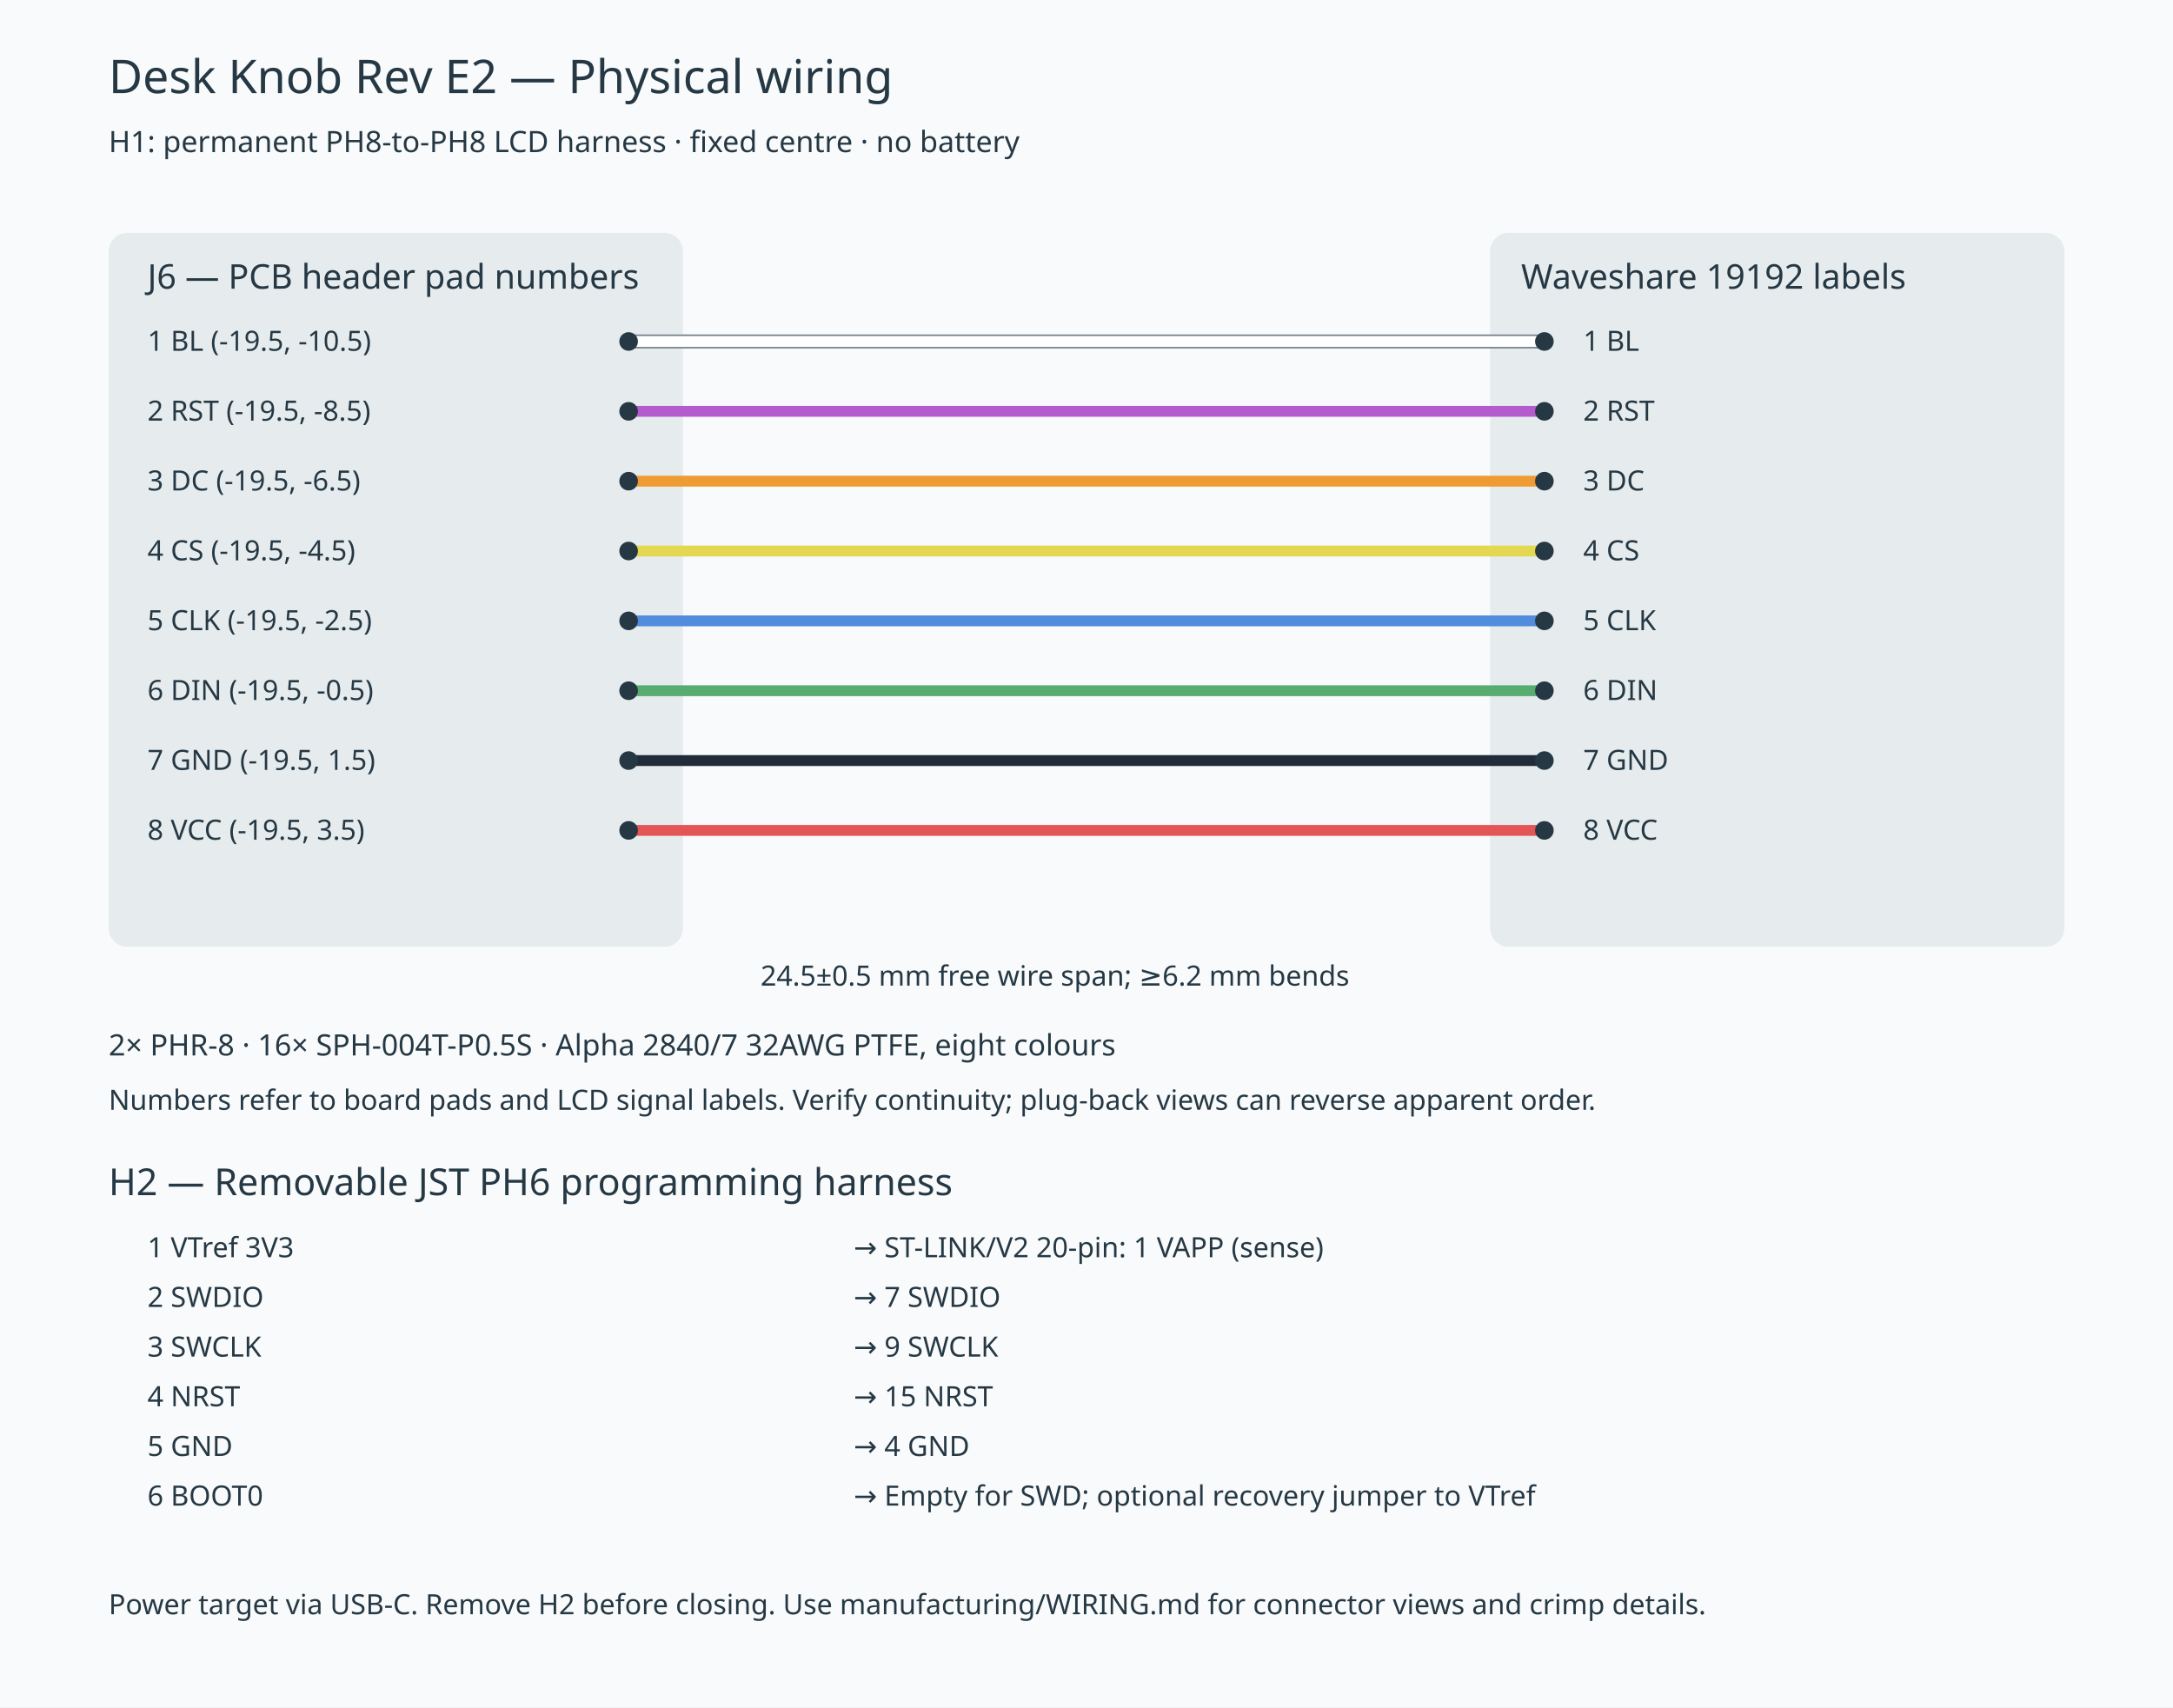
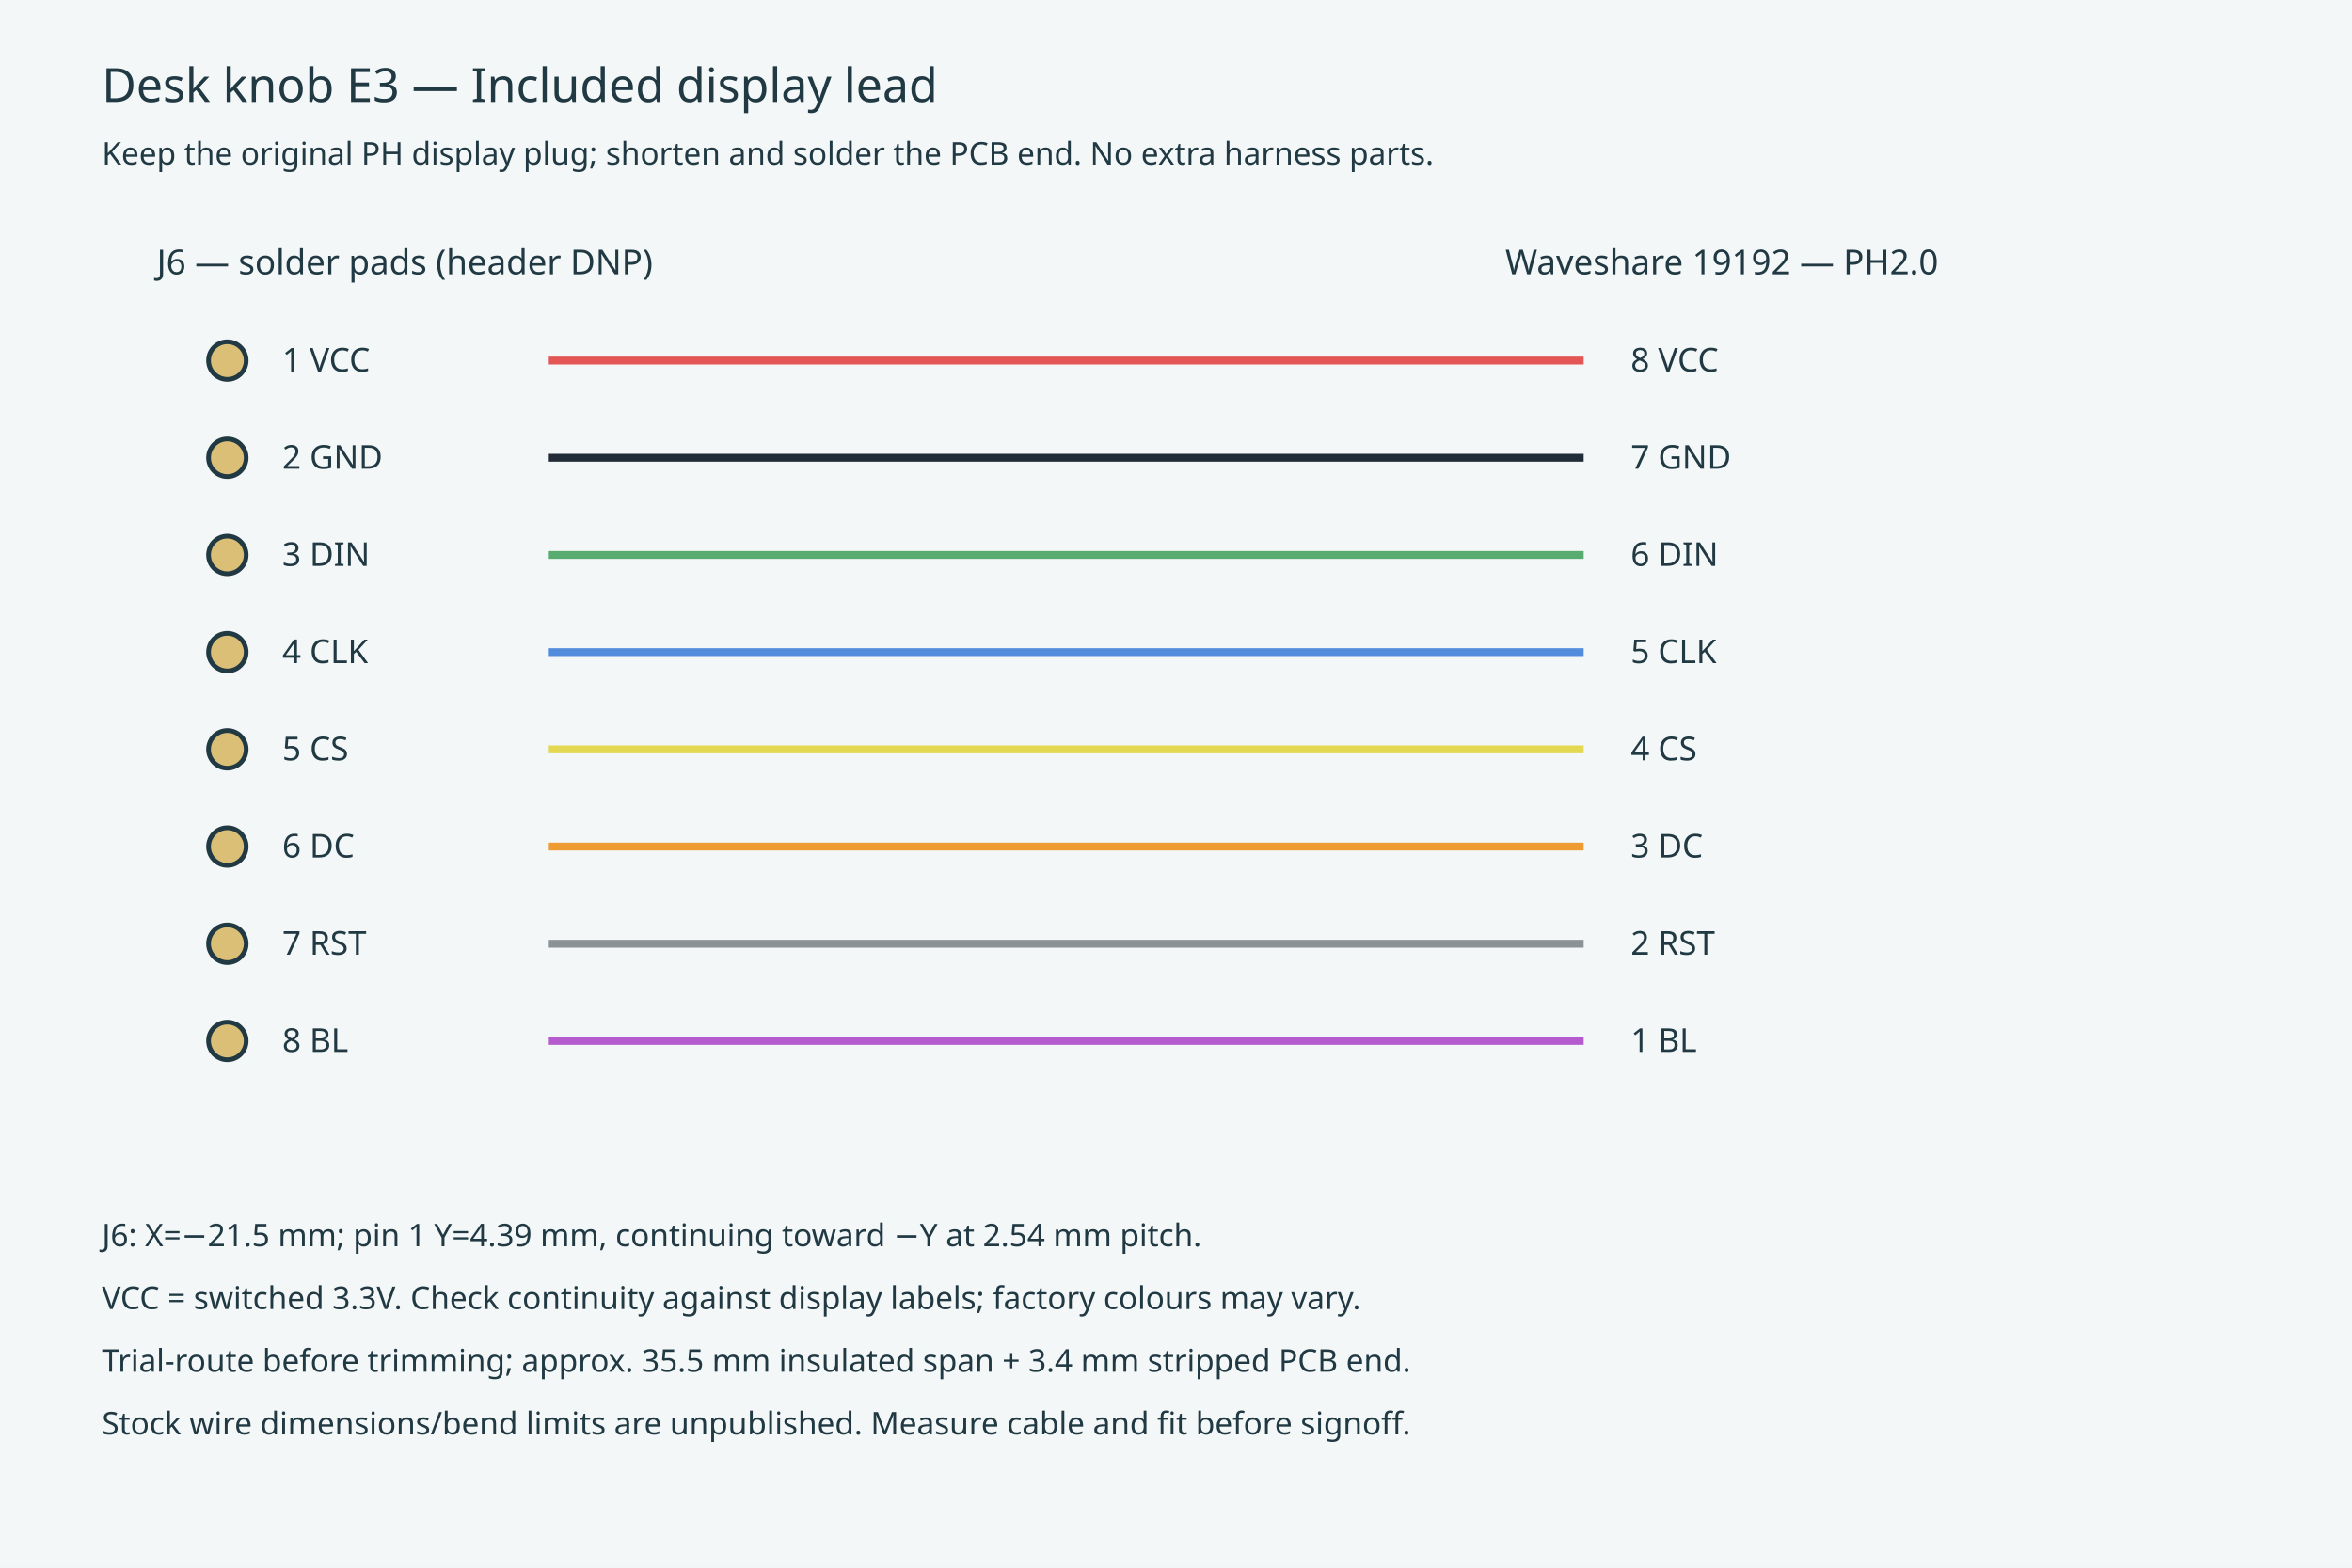
- <svg xmlns="http://www.w3.org/2000/svg" width="1400" height="1100" viewBox="0 0 1400 1100">
-   <rect width="1400" height="1100" fill="#f8fafb" />
-   <g font-family="sans-serif" fill="#253844">
-     <text x="70" y="60" font-size="30">Desk Knob Rev E2 — Physical wiring</text>
-     <text x="70" y="98" font-size="19">H1: permanent PH8-to-PH8 LCD harness · fixed centre · no battery</text>
-     <rect x="70" y="150" width="370" height="460" rx="12" fill="#e6ecee" />
-     <rect x="960" y="150" width="370" height="460" rx="12" fill="#e6ecee" />
-     <text x="95" y="186" font-size="22">J6 — PCB header pad numbers</text>
-     <text x="980" y="186" font-size="22">Waveshare 19192 labels</text>
-     <text x="95" y="226" font-size="18">1  BL   (-19.5, -10.5)</text>
-     <path d="M 405 220 L 995 220" stroke="#73828a" stroke-width="9" />
-     <path d="M 405 220 L 995 220" stroke="#ffffff" stroke-width="7" />
-     <circle cx="405" cy="220" r="6" fill="#253844" />
-     <circle cx="995" cy="220" r="6" fill="#253844" />
-     <text x="1020" y="226" font-size="18">1  BL</text>
-     <text x="95" y="271" font-size="18">2  RST   (-19.5, -8.5)</text>
-     <path d="M 405 265 L 995 265" stroke="#b45cce" stroke-width="7" />
-     <circle cx="405" cy="265" r="6" fill="#253844" />
-     <circle cx="995" cy="265" r="6" fill="#253844" />
-     <text x="1020" y="271" font-size="18">2  RST</text>
-     <text x="95" y="316" font-size="18">3  DC   (-19.5, -6.5)</text>
-     <path d="M 405 310 L 995 310" stroke="#ee9b34" stroke-width="7" />
-     <circle cx="405" cy="310" r="6" fill="#253844" />
-     <circle cx="995" cy="310" r="6" fill="#253844" />
-     <text x="1020" y="316" font-size="18">3  DC</text>
-     <text x="95" y="361" font-size="18">4  CS   (-19.5, -4.5)</text>
-     <path d="M 405 355 L 995 355" stroke="#e4d751" stroke-width="7" />
-     <circle cx="405" cy="355" r="6" fill="#253844" />
-     <circle cx="995" cy="355" r="6" fill="#253844" />
-     <text x="1020" y="361" font-size="18">4  CS</text>
-     <text x="95" y="406" font-size="18">5  CLK   (-19.5, -2.5)</text>
-     <path d="M 405 400 L 995 400" stroke="#528cdd" stroke-width="7" />
-     <circle cx="405" cy="400" r="6" fill="#253844" />
-     <circle cx="995" cy="400" r="6" fill="#253844" />
-     <text x="1020" y="406" font-size="18">5  CLK</text>
-     <text x="95" y="451" font-size="18">6  DIN   (-19.5, -0.5)</text>
-     <path d="M 405 445 L 995 445" stroke="#59ac70" stroke-width="7" />
-     <circle cx="405" cy="445" r="6" fill="#253844" />
-     <circle cx="995" cy="445" r="6" fill="#253844" />
-     <text x="1020" y="451" font-size="18">6  DIN</text>
-     <text x="95" y="496" font-size="18">7  GND   (-19.5, 1.5)</text>
-     <path d="M 405 490 L 995 490" stroke="#222c38" stroke-width="7" />
-     <circle cx="405" cy="490" r="6" fill="#253844" />
-     <circle cx="995" cy="490" r="6" fill="#253844" />
-     <text x="1020" y="496" font-size="18">7  GND</text>
-     <text x="95" y="541" font-size="18">8  VCC   (-19.5, 3.5)</text>
-     <path d="M 405 535 L 995 535" stroke="#e45555" stroke-width="7" />
-     <circle cx="405" cy="535" r="6" fill="#253844" />
-     <circle cx="995" cy="535" r="6" fill="#253844" />
-     <text x="1020" y="541" font-size="18">8  VCC</text>
-     <text x="490" y="635" font-size="18">24.5±0.5 mm free wire span; ≥6.2 mm bends</text>
-     <text x="70" y="680" font-size="19">2× PHR-8 · 16× SPH-004T-P0.5S · Alpha 2840/7 32AWG PTFE, eight colours</text>
-     <text x="70" y="715" font-size="18">Numbers refer to board pads and LCD signal labels. Verify continuity; plug-back views can reverse apparent order.</text>
-     <text x="70" y="770" font-size="24">H2 — Removable JST PH6 programming harness</text>
-     <text x="95" y="810" font-size="18">1 VTref 3V3</text>
-     <text x="550" y="810" font-size="18">→  ST-LINK/V2 20-pin: 1 VAPP (sense)</text>
-     <text x="95" y="842" font-size="18">2 SWDIO</text>
-     <text x="550" y="842" font-size="18">→  7 SWDIO</text>
-     <text x="95" y="874" font-size="18">3 SWCLK</text>
-     <text x="550" y="874" font-size="18">→  9 SWCLK</text>
-     <text x="95" y="906" font-size="18">4 NRST</text>
-     <text x="550" y="906" font-size="18">→  15 NRST</text>
-     <text x="95" y="938" font-size="18">5 GND</text>
-     <text x="550" y="938" font-size="18">→  4 GND</text>
-     <text x="95" y="970" font-size="18">6 BOOT0</text>
-     <text x="550" y="970" font-size="18">→  Empty for SWD; optional recovery jumper to VTref</text>
-     <text x="70" y="1040" font-size="18">Power target via USB-C. Remove H2 before closing. Use manufacturing/WIRING.md for connector views and crimp details.</text>
+ <svg xmlns="http://www.w3.org/2000/svg" width="1500" height="1000" viewBox="0 0 1500 1000">
+   <rect width="1500" height="1000" fill="#f4f7f8" />
+   <g font-family="sans-serif" fill="#203943">
+     <text x="65" y="65" font-size="30">Desk knob E3 — Included display lead</text>
+     <text x="65" y="105" font-size="20">Keep the original PH display plug; shorten and solder the PCB end. No extra harness parts.</text>
+     <text x="100" y="175" font-size="22">J6 — solder pads (header DNP)</text>
+     <text x="960" y="175" font-size="22">Waveshare 19192 — PH2.0</text>
+     <circle cx="145" cy="230" r="12" fill="#dcbf77" stroke="#203943" stroke-width="3" />
+     <text x="180" y="237" font-size="21">1  VCC</text>
+     <path d="M 350 230 L 1010 230" stroke="#e45555" stroke-width="5" />
+     <text x="1040" y="237" font-size="21">8  VCC</text>
+     <circle cx="145" cy="292" r="12" fill="#dcbf77" stroke="#203943" stroke-width="3" />
+     <text x="180" y="299" font-size="21">2  GND</text>
+     <path d="M 350 292 L 1010 292" stroke="#222c38" stroke-width="5" />
+     <text x="1040" y="299" font-size="21">7  GND</text>
+     <circle cx="145" cy="354" r="12" fill="#dcbf77" stroke="#203943" stroke-width="3" />
+     <text x="180" y="361" font-size="21">3  DIN</text>
+     <path d="M 350 354 L 1010 354" stroke="#59ac70" stroke-width="5" />
+     <text x="1040" y="361" font-size="21">6  DIN</text>
+     <circle cx="145" cy="416" r="12" fill="#dcbf77" stroke="#203943" stroke-width="3" />
+     <text x="180" y="423" font-size="21">4  CLK</text>
+     <path d="M 350 416 L 1010 416" stroke="#528cdd" stroke-width="5" />
+     <text x="1040" y="423" font-size="21">5  CLK</text>
+     <circle cx="145" cy="478" r="12" fill="#dcbf77" stroke="#203943" stroke-width="3" />
+     <text x="180" y="485" font-size="21">5  CS</text>
+     <path d="M 350 478 L 1010 478" stroke="#e4d751" stroke-width="5" />
+     <text x="1040" y="485" font-size="21">4  CS</text>
+     <circle cx="145" cy="540" r="12" fill="#dcbf77" stroke="#203943" stroke-width="3" />
+     <text x="180" y="547" font-size="21">6  DC</text>
+     <path d="M 350 540 L 1010 540" stroke="#ee9b34" stroke-width="5" />
+     <text x="1040" y="547" font-size="21">3  DC</text>
+     <circle cx="145" cy="602" r="12" fill="#dcbf77" stroke="#203943" stroke-width="3" />
+     <text x="180" y="609" font-size="21">7  RST</text>
+     <path d="M 350 602 L 1010 602" stroke="#8a9296" stroke-width="5" />
+     <text x="1040" y="609" font-size="21">2  RST</text>
+     <circle cx="145" cy="664" r="12" fill="#dcbf77" stroke="#203943" stroke-width="3" />
+     <text x="180" y="671" font-size="21">8  BL</text>
+     <path d="M 350 664 L 1010 664" stroke="#b45cce" stroke-width="5" />
+     <text x="1040" y="671" font-size="21">1  BL</text>
+     <text x="65" y="795" font-size="20">J6: X=−21.5 mm; pin 1 Y=4.39 mm, continuing toward −Y at 2.54 mm pitch.</text>
+     <text x="65" y="835" font-size="20">VCC = switched 3.3V. Check continuity against display labels; factory colours may vary.</text>
+     <text x="65" y="875" font-size="20">Trial-route before trimming; approx. 35.5 mm insulated span + 3.4 mm stripped PCB end.</text>
+     <text x="65" y="915" font-size="20">Stock wire dimensions/bend limits are unpublished. Measure cable and fit before signoff.</text>
  </g>
</svg>
